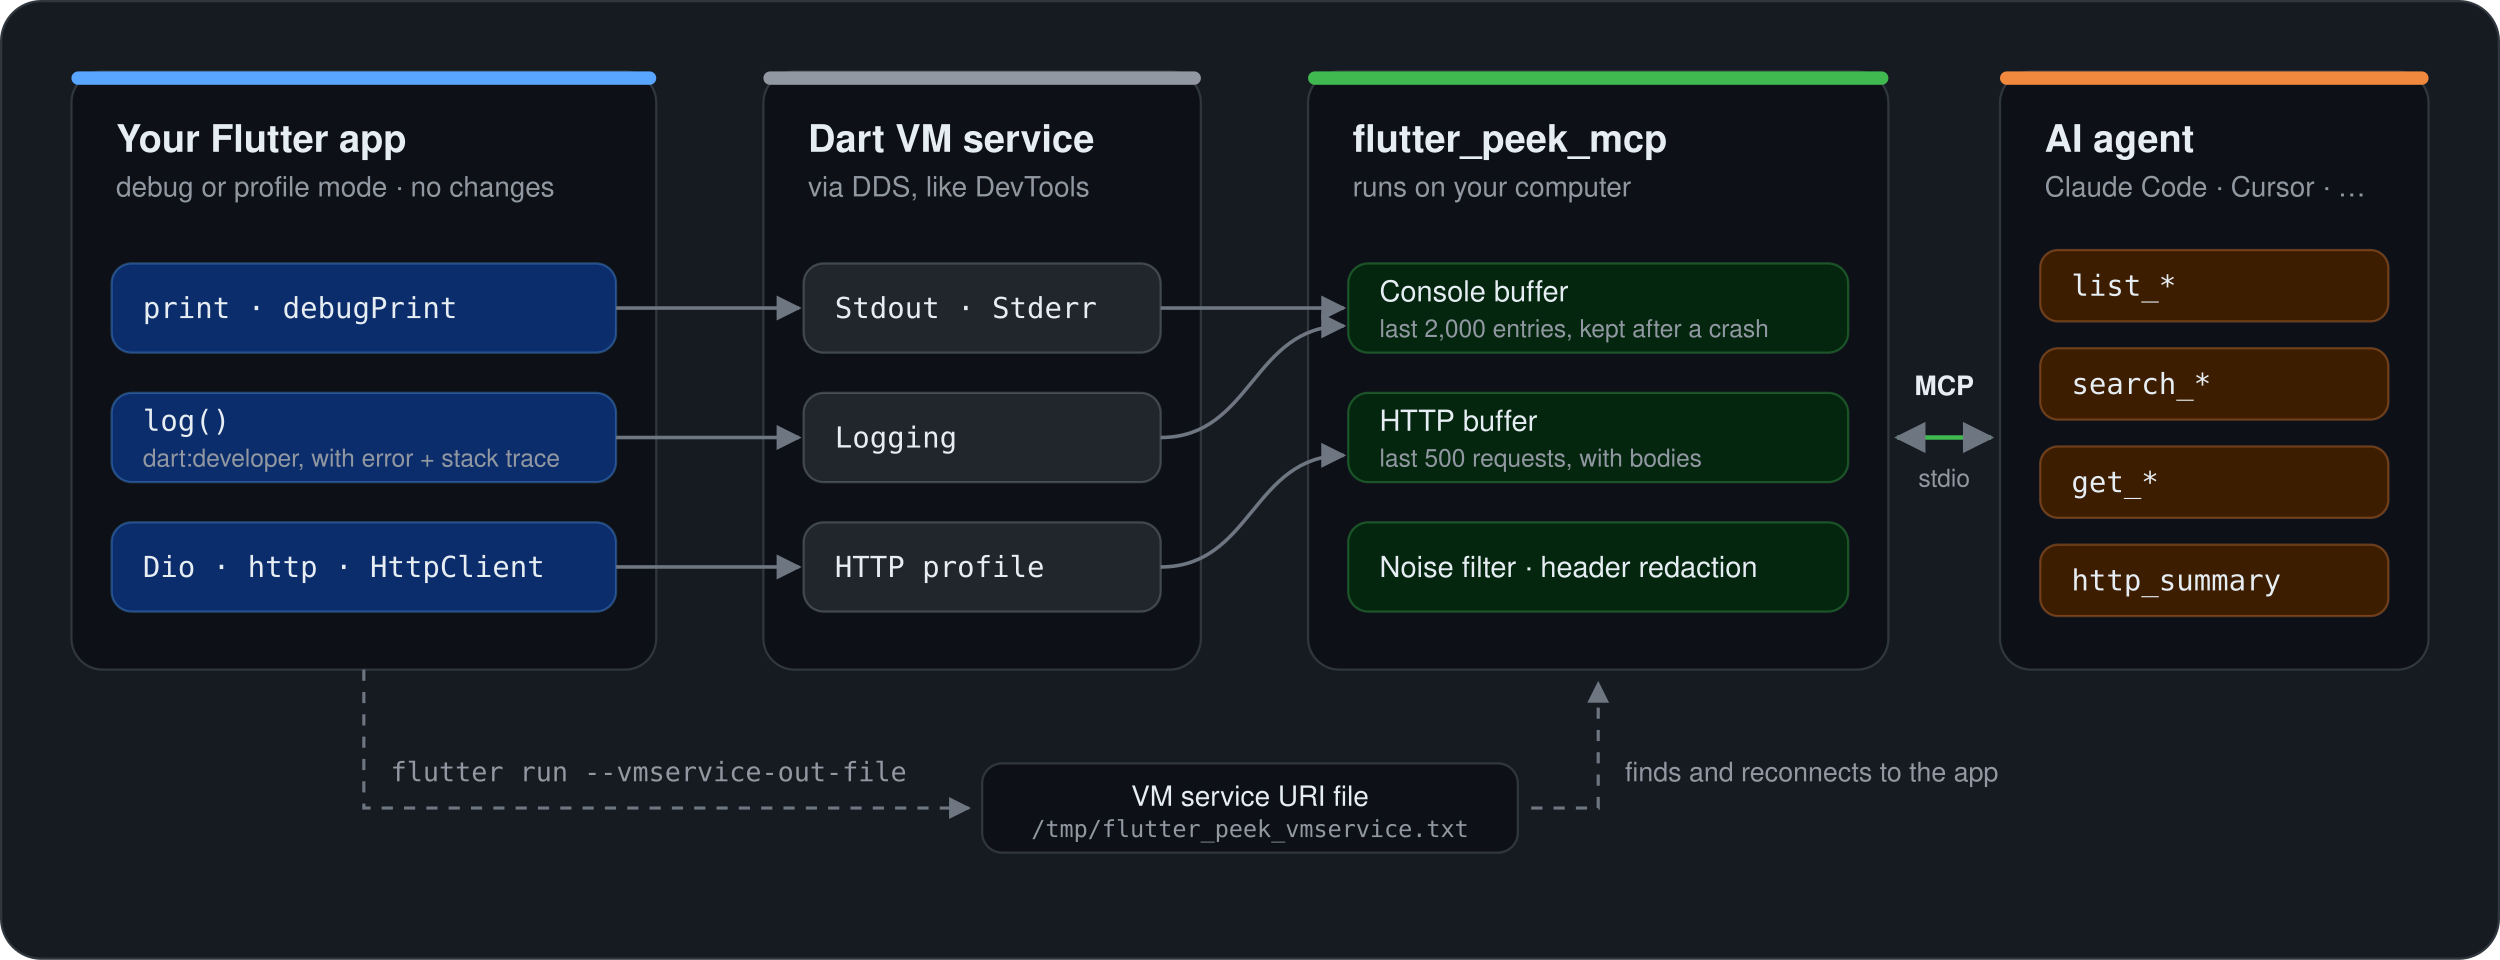
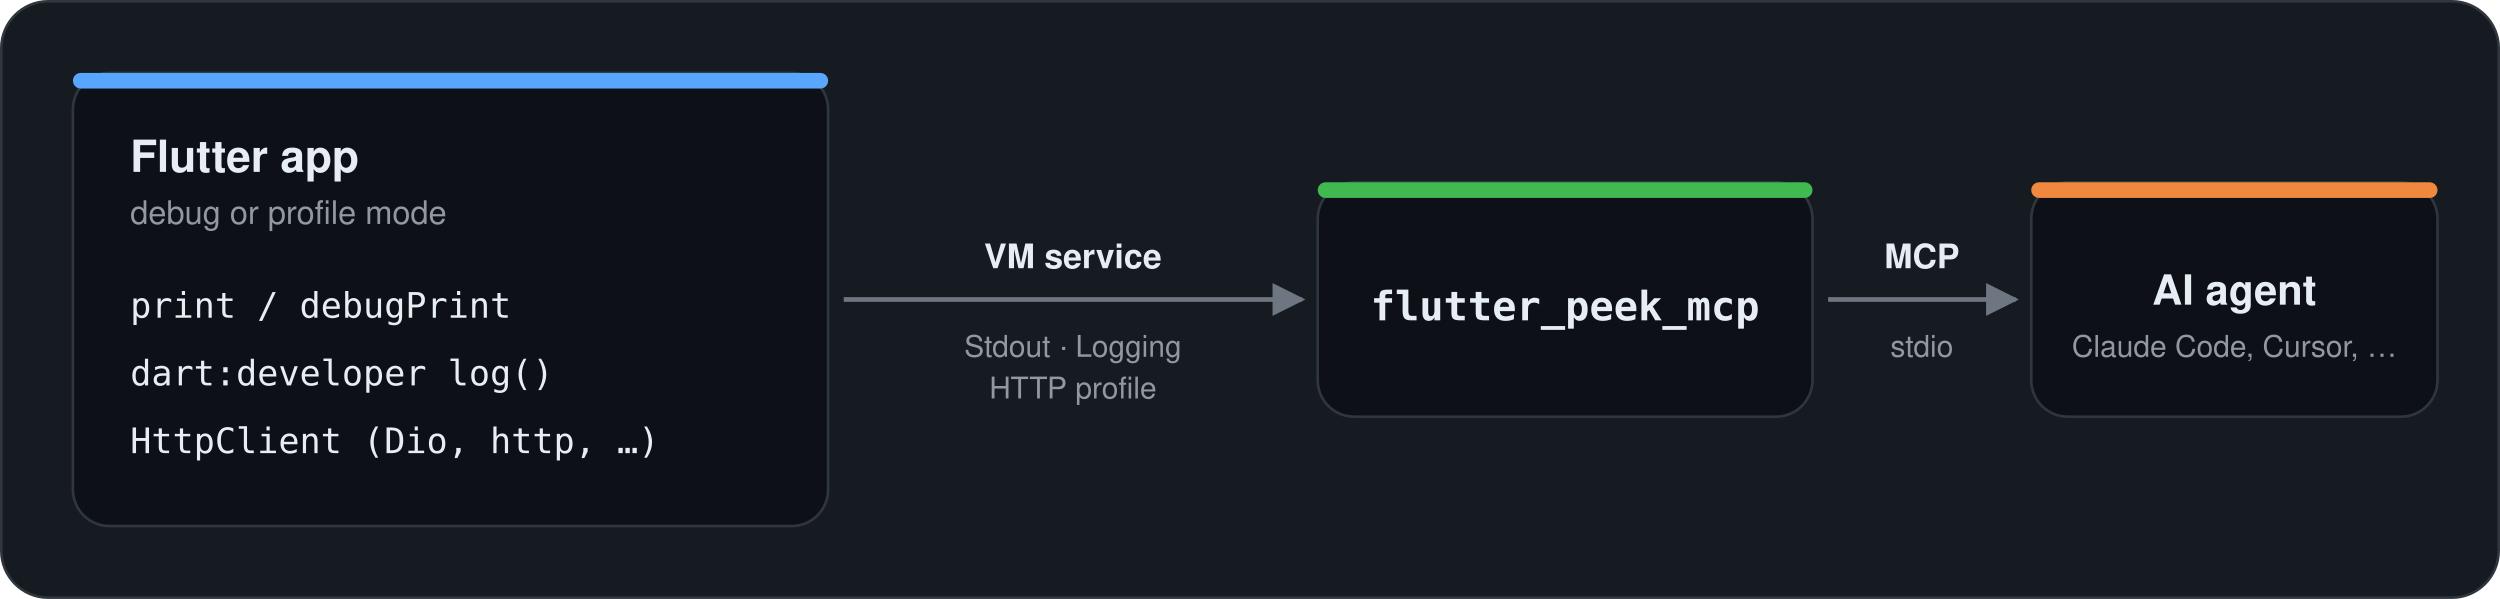
- <svg xmlns="http://www.w3.org/2000/svg" width="1120" height="430" viewBox="0 0 1120 430" role="img" aria-labelledby="title desc">
+ <svg xmlns="http://www.w3.org/2000/svg" width="960" height="230" viewBox="0 0 960 230" role="img" aria-labelledby="title desc">
  <defs>
-     <marker id="arrow" viewBox="0 0 10 10" refX="9" refY="5" markerWidth="7" markerHeight="7" orient="auto-start-reverse">
+     <marker id="arrow" viewBox="0 0 10 10" refX="9" refY="5" markerWidth="7" markerHeight="7" orient="auto">
      <path d="M0 0 L10 5 L0 10 z" fill="#6e7681" />
    </marker>
  </defs>
-   <rect x="0.5" y="0.5" width="1119" height="429" rx="18" fill="#161b22" stroke="#30363d" />
-   <rect x="32" y="32" width="262" height="268" rx="14" fill="#0d1117" stroke="#30363d" />
-   <rect x="32" y="32" width="262" height="6" rx="3" fill="#58a6ff" />
-   <text x="52" y="68" font-family="-apple-system, BlinkMacSystemFont, 'Segoe UI', Helvetica, Arial, sans-serif" font-size="17" font-weight="600" fill="#e6edf3">Your Flutter app</text>
-   <text x="52" y="88" font-family="-apple-system, BlinkMacSystemFont, 'Segoe UI', Helvetica, Arial, sans-serif" font-size="12.5" fill="#9198a1">debug or profile mode · no changes</text>
-   <rect x="50" y="118.0" width="226" height="40" rx="9" fill="#0c2d6b" stroke="#58a6ff" stroke-opacity="0.35" />
-   <text x="64" y="142.5" font-family="ui-monospace, SFMono-Regular, Menlo, Consolas, monospace" font-size="13" fill="#e6edf3">print · debugPrint</text>
-   <rect x="50" y="176.0" width="226" height="40" rx="9" fill="#0c2d6b" stroke="#58a6ff" stroke-opacity="0.35" />
-   <text x="64" y="193" font-family="ui-monospace, SFMono-Regular, Menlo, Consolas, monospace" font-size="13" fill="#e6edf3">log()</text>
-   <text x="64" y="209" font-family="-apple-system, BlinkMacSystemFont, 'Segoe UI', Helvetica, Arial, sans-serif" font-size="11" fill="#9198a1">dart:developer, with error + stack trace</text>
-   <rect x="50" y="234.0" width="226" height="40" rx="9" fill="#0c2d6b" stroke="#58a6ff" stroke-opacity="0.35" />
-   <text x="64" y="258.5" font-family="ui-monospace, SFMono-Regular, Menlo, Consolas, monospace" font-size="13" fill="#e6edf3">Dio · http · HttpClient</text>
-   <rect x="342" y="32" width="196" height="268" rx="14" fill="#0d1117" stroke="#30363d" />
-   <rect x="342" y="32" width="196" height="6" rx="3" fill="#9198a1" />
-   <text x="362" y="68" font-family="-apple-system, BlinkMacSystemFont, 'Segoe UI', Helvetica, Arial, sans-serif" font-size="17" font-weight="600" fill="#e6edf3">Dart VM service</text>
-   <text x="362" y="88" font-family="-apple-system, BlinkMacSystemFont, 'Segoe UI', Helvetica, Arial, sans-serif" font-size="12.5" fill="#9198a1">via DDS, like DevTools</text>
-   <rect x="360" y="118.0" width="160" height="40" rx="9" fill="#21262d" stroke="#9198a1" stroke-opacity="0.35" />
-   <text x="374" y="142.5" font-family="ui-monospace, SFMono-Regular, Menlo, Consolas, monospace" font-size="13" fill="#e6edf3">Stdout · Stderr</text>
-   <rect x="360" y="176.0" width="160" height="40" rx="9" fill="#21262d" stroke="#9198a1" stroke-opacity="0.35" />
-   <text x="374" y="200.5" font-family="ui-monospace, SFMono-Regular, Menlo, Consolas, monospace" font-size="13" fill="#e6edf3">Logging</text>
-   <rect x="360" y="234.0" width="160" height="40" rx="9" fill="#21262d" stroke="#9198a1" stroke-opacity="0.35" />
-   <text x="374" y="258.5" font-family="ui-monospace, SFMono-Regular, Menlo, Consolas, monospace" font-size="13" fill="#e6edf3">HTTP profile</text>
-   <rect x="586" y="32" width="260" height="268" rx="14" fill="#0d1117" stroke="#30363d" />
-   <rect x="586" y="32" width="260" height="6" rx="3" fill="#3fb950" />
-   <text x="606" y="68" font-family="-apple-system, BlinkMacSystemFont, 'Segoe UI', Helvetica, Arial, sans-serif" font-size="17" font-weight="600" fill="#e6edf3">flutter_peek_mcp</text>
-   <text x="606" y="88" font-family="-apple-system, BlinkMacSystemFont, 'Segoe UI', Helvetica, Arial, sans-serif" font-size="12.5" fill="#9198a1">runs on your computer</text>
-   <rect x="604" y="118.0" width="224" height="40" rx="9" fill="#04260f" stroke="#3fb950" stroke-opacity="0.35" />
-   <text x="618" y="135" font-family="-apple-system, BlinkMacSystemFont, 'Segoe UI', Helvetica, Arial, sans-serif" font-size="13" fill="#e6edf3">Console buffer</text>
-   <text x="618" y="151" font-family="-apple-system, BlinkMacSystemFont, 'Segoe UI', Helvetica, Arial, sans-serif" font-size="11" fill="#9198a1">last 2,000 entries, kept after a crash</text>
-   <rect x="604" y="176.0" width="224" height="40" rx="9" fill="#04260f" stroke="#3fb950" stroke-opacity="0.35" />
-   <text x="618" y="193" font-family="-apple-system, BlinkMacSystemFont, 'Segoe UI', Helvetica, Arial, sans-serif" font-size="13" fill="#e6edf3">HTTP buffer</text>
-   <text x="618" y="209" font-family="-apple-system, BlinkMacSystemFont, 'Segoe UI', Helvetica, Arial, sans-serif" font-size="11" fill="#9198a1">last 500 requests, with bodies</text>
-   <rect x="604" y="234.0" width="224" height="40" rx="9" fill="#04260f" stroke="#3fb950" stroke-opacity="0.35" />
-   <text x="618" y="258.5" font-family="-apple-system, BlinkMacSystemFont, 'Segoe UI', Helvetica, Arial, sans-serif" font-size="13" fill="#e6edf3">Noise filter · header redaction</text>
-   <rect x="896" y="32" width="192" height="268" rx="14" fill="#0d1117" stroke="#30363d" />
-   <rect x="896" y="32" width="192" height="6" rx="3" fill="#f0883e" />
-   <text x="916" y="68" font-family="-apple-system, BlinkMacSystemFont, 'Segoe UI', Helvetica, Arial, sans-serif" font-size="17" font-weight="600" fill="#e6edf3">AI agent</text>
-   <text x="916" y="88" font-family="-apple-system, BlinkMacSystemFont, 'Segoe UI', Helvetica, Arial, sans-serif" font-size="12.5" fill="#9198a1">Claude Code · Cursor · …</text>
-   <rect x="914" y="112" width="156" height="32" rx="8" fill="#3d1d00" stroke="#f0883e" stroke-opacity="0.35" />
-   <text x="928" y="132.5" font-family="ui-monospace, SFMono-Regular, Menlo, Consolas, monospace" font-size="13" fill="#e6edf3">list_*</text>
-   <rect x="914" y="156" width="156" height="32" rx="8" fill="#3d1d00" stroke="#f0883e" stroke-opacity="0.35" />
-   <text x="928" y="176.5" font-family="ui-monospace, SFMono-Regular, Menlo, Consolas, monospace" font-size="13" fill="#e6edf3">search_*</text>
-   <rect x="914" y="200" width="156" height="32" rx="8" fill="#3d1d00" stroke="#f0883e" stroke-opacity="0.35" />
-   <text x="928" y="220.5" font-family="ui-monospace, SFMono-Regular, Menlo, Consolas, monospace" font-size="13" fill="#e6edf3">get_*</text>
-   <rect x="914" y="244" width="156" height="32" rx="8" fill="#3d1d00" stroke="#f0883e" stroke-opacity="0.35" />
-   <text x="928" y="264.5" font-family="ui-monospace, SFMono-Regular, Menlo, Consolas, monospace" font-size="13" fill="#e6edf3">http_summary</text>
-   <path d="M276 138 L358 138" stroke="#6e7681" stroke-width="1.6" fill="none" marker-end="url(#arrow)" />
-   <path d="M276 196 L358 196" stroke="#6e7681" stroke-width="1.6" fill="none" marker-end="url(#arrow)" />
-   <path d="M276 254 L358 254" stroke="#6e7681" stroke-width="1.6" fill="none" marker-end="url(#arrow)" />
-   <path d="M520 138 L602 138" stroke="#6e7681" stroke-width="1.6" fill="none" marker-end="url(#arrow)" />
-   <path d="M520 196 C561.0 196, 561.0 146, 602 146" stroke="#6e7681" stroke-width="1.6" fill="none" marker-end="url(#arrow)" />
-   <path d="M520 254 C561.0 254, 561.0 204, 602 204" stroke="#6e7681" stroke-width="1.6" fill="none" marker-end="url(#arrow)" />
-   <path d="M850 196 L892 196" stroke="#3fb950" stroke-width="2" fill="none" marker-start="url(#arrow)" marker-end="url(#arrow)" />
-   <rect x="847" y="163" width="48" height="20" rx="4" fill="#161b22" />
-   <text x="871.0" y="177" text-anchor="middle" font-family="-apple-system, BlinkMacSystemFont, 'Segoe UI', Helvetica, Arial, sans-serif" font-size="12" font-weight="600" fill="#e6edf3">MCP</text>
-   <text x="871.0" y="218" text-anchor="middle" font-family="-apple-system, BlinkMacSystemFont, 'Segoe UI', Helvetica, Arial, sans-serif" font-size="11" fill="#9198a1">stdio</text>
-   <path d="M163.0 300 L163.0 362 L434 362" stroke="#6e7681" stroke-width="1.4" stroke-dasharray="5 5" fill="none" marker-end="url(#arrow)" />
-   <text x="175.0" y="350" font-family="ui-monospace, SFMono-Regular, Menlo, Consolas, monospace" font-size="12" fill="#9198a1">flutter run --vmservice-out-file</text>
-   <rect x="440" y="342" width="240" height="40" rx="9" fill="#0d1117" stroke="#30363d" />
-   <text x="560" y="361" text-anchor="middle" font-family="-apple-system, BlinkMacSystemFont, 'Segoe UI', Helvetica, Arial, sans-serif" font-size="12.5" fill="#e6edf3">VM service URI file</text>
-   <text x="560" y="375" text-anchor="middle" font-family="ui-monospace, SFMono-Regular, Menlo, Consolas, monospace" font-size="10.5" fill="#9198a1">/tmp/flutter_peek_vmservice.txt</text>
-   <path d="M686 362 L716.0 362 L716.0 306" stroke="#6e7681" stroke-width="1.4" stroke-dasharray="5 5" fill="none" marker-end="url(#arrow)" />
-   <text x="728.0" y="350" font-family="-apple-system, BlinkMacSystemFont, 'Segoe UI', Helvetica, Arial, sans-serif" font-size="12" fill="#9198a1">finds and reconnects to the app</text>
+   <rect x="0.5" y="0.5" width="959" height="229" rx="18" fill="#161b22" stroke="#30363d" />
+   <rect x="28" y="28" width="290" height="174" rx="14" fill="#0d1117" stroke="#30363d" />
+   <rect x="28" y="28" width="290" height="6" rx="3" fill="#58a6ff" />
+   <text x="50" y="66" text-anchor="start" font-family="-apple-system, BlinkMacSystemFont, 'Segoe UI', Helvetica, Arial, sans-serif" font-size="17" font-weight="600" fill="#e6edf3">Flutter app</text>
+   <text x="50" y="86" text-anchor="start" font-family="-apple-system, BlinkMacSystemFont, 'Segoe UI', Helvetica, Arial, sans-serif" font-size="12.5" font-weight="400" fill="#9198a1">debug or profile mode</text>
+   <text x="50" y="122" text-anchor="start" font-family="ui-monospace, SFMono-Regular, Menlo, Consolas, monospace" font-size="13.5" font-weight="400" fill="#e6edf3">print / debugPrint</text>
+   <text x="50" y="148" text-anchor="start" font-family="ui-monospace, SFMono-Regular, Menlo, Consolas, monospace" font-size="13.5" font-weight="400" fill="#e6edf3">dart:developer log()</text>
+   <text x="50" y="174" text-anchor="start" font-family="ui-monospace, SFMono-Regular, Menlo, Consolas, monospace" font-size="13.5" font-weight="400" fill="#e6edf3">HttpClient (Dio, http, …)</text>
+   <rect x="506" y="70.0" width="190" height="90" rx="14" fill="#0d1117" stroke="#30363d" />
+   <rect x="506" y="70.0" width="190" height="6" rx="3" fill="#3fb950" />
+   <text x="601.0" y="123" text-anchor="middle" font-family="ui-monospace, SFMono-Regular, Menlo, Consolas, monospace" font-size="15.5" font-weight="600" fill="#e6edf3">flutter_peek_mcp</text>
+   <rect x="780" y="70.0" width="156" height="90" rx="14" fill="#0d1117" stroke="#30363d" />
+   <rect x="780" y="70.0" width="156" height="6" rx="3" fill="#f0883e" />
+   <text x="858.0" y="117" text-anchor="middle" font-family="-apple-system, BlinkMacSystemFont, 'Segoe UI', Helvetica, Arial, sans-serif" font-size="16" font-weight="600" fill="#e6edf3">AI agent</text>
+   <text x="858.0" y="137" text-anchor="middle" font-family="-apple-system, BlinkMacSystemFont, 'Segoe UI', Helvetica, Arial, sans-serif" font-size="11.5" font-weight="400" fill="#9198a1">Claude Code, Cursor, …</text>
+   <path d="M324 115 L500 115" stroke="#6e7681" stroke-width="1.8" fill="none" marker-end="url(#arrow)" />
+   <text x="412.0" y="103" text-anchor="middle" font-family="-apple-system, BlinkMacSystemFont, 'Segoe UI', Helvetica, Arial, sans-serif" font-size="13" font-weight="600" fill="#e6edf3">VM service</text>
+   <text x="412.0" y="137" text-anchor="middle" font-family="-apple-system, BlinkMacSystemFont, 'Segoe UI', Helvetica, Arial, sans-serif" font-size="11.5" font-weight="400" fill="#9198a1">Stdout · Logging</text>
+   <text x="412.0" y="153" text-anchor="middle" font-family="-apple-system, BlinkMacSystemFont, 'Segoe UI', Helvetica, Arial, sans-serif" font-size="11.5" font-weight="400" fill="#9198a1">HTTP profile</text>
+   <path d="M702 115 L774 115" stroke="#6e7681" stroke-width="1.8" fill="none" marker-end="url(#arrow)" />
+   <text x="738.0" y="103" text-anchor="middle" font-family="-apple-system, BlinkMacSystemFont, 'Segoe UI', Helvetica, Arial, sans-serif" font-size="13" font-weight="600" fill="#e6edf3">MCP</text>
+   <text x="738.0" y="137" text-anchor="middle" font-family="-apple-system, BlinkMacSystemFont, 'Segoe UI', Helvetica, Arial, sans-serif" font-size="11.5" font-weight="400" fill="#9198a1">stdio</text>
</svg>
